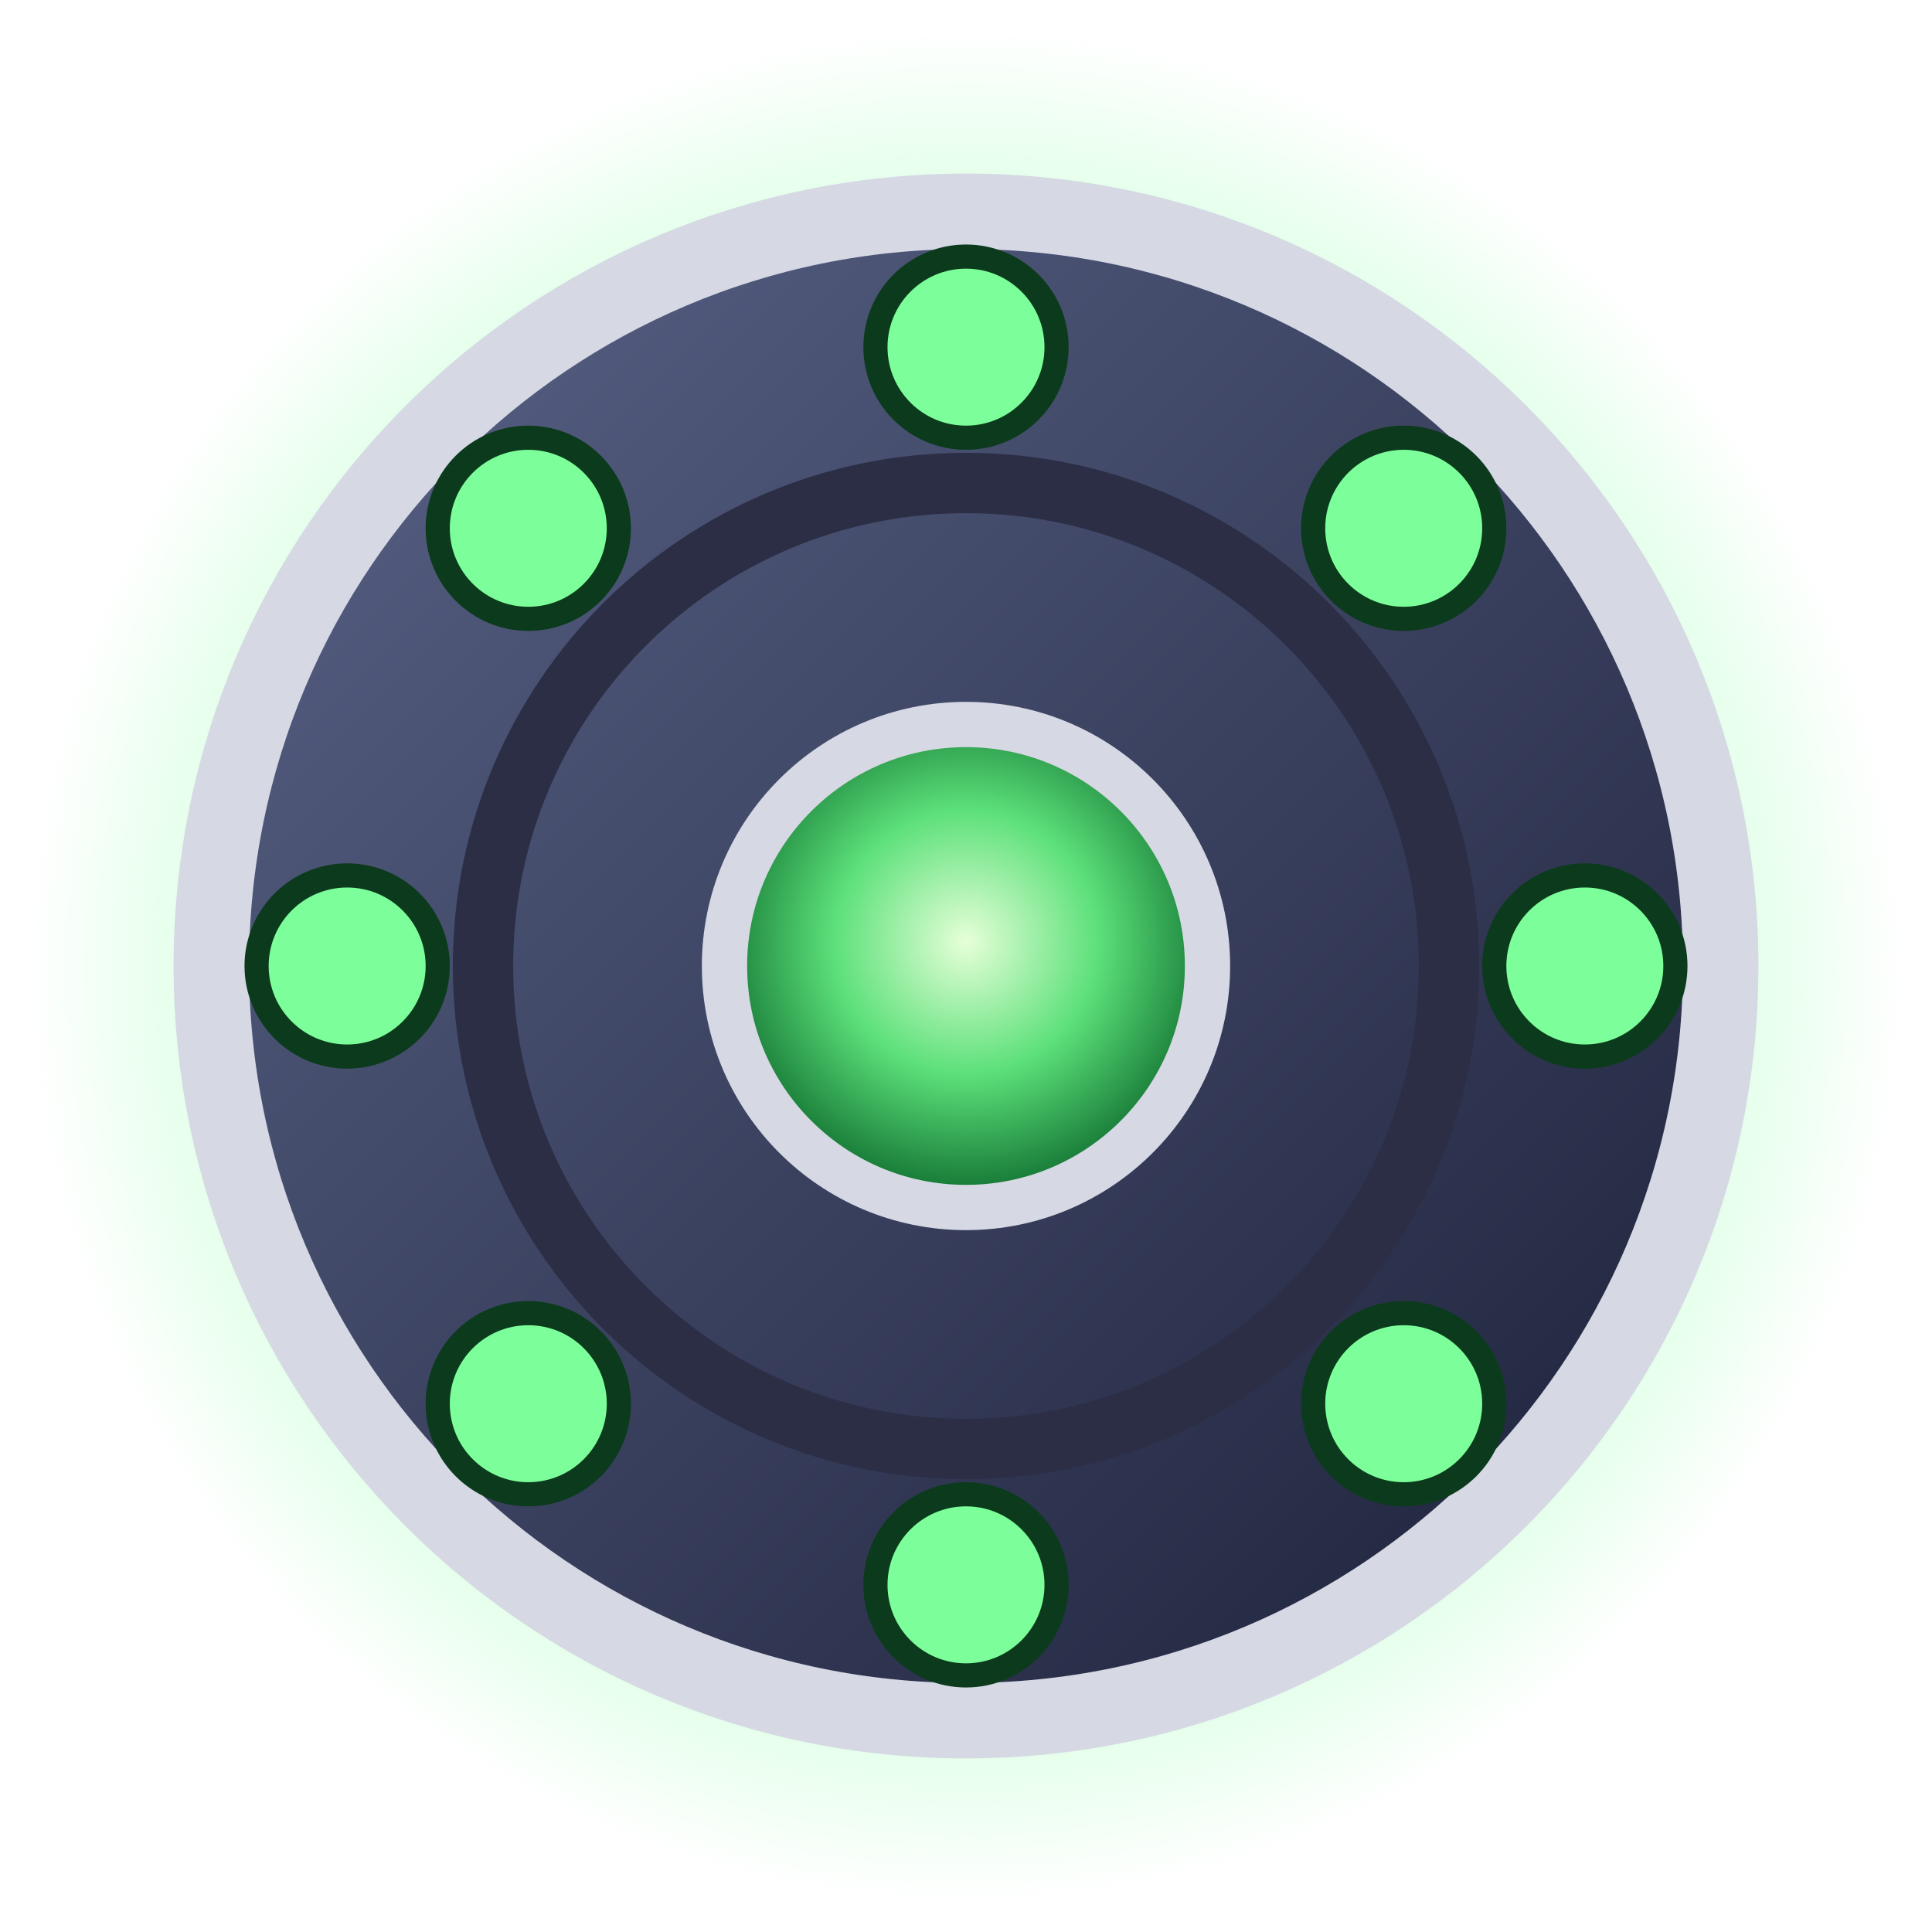
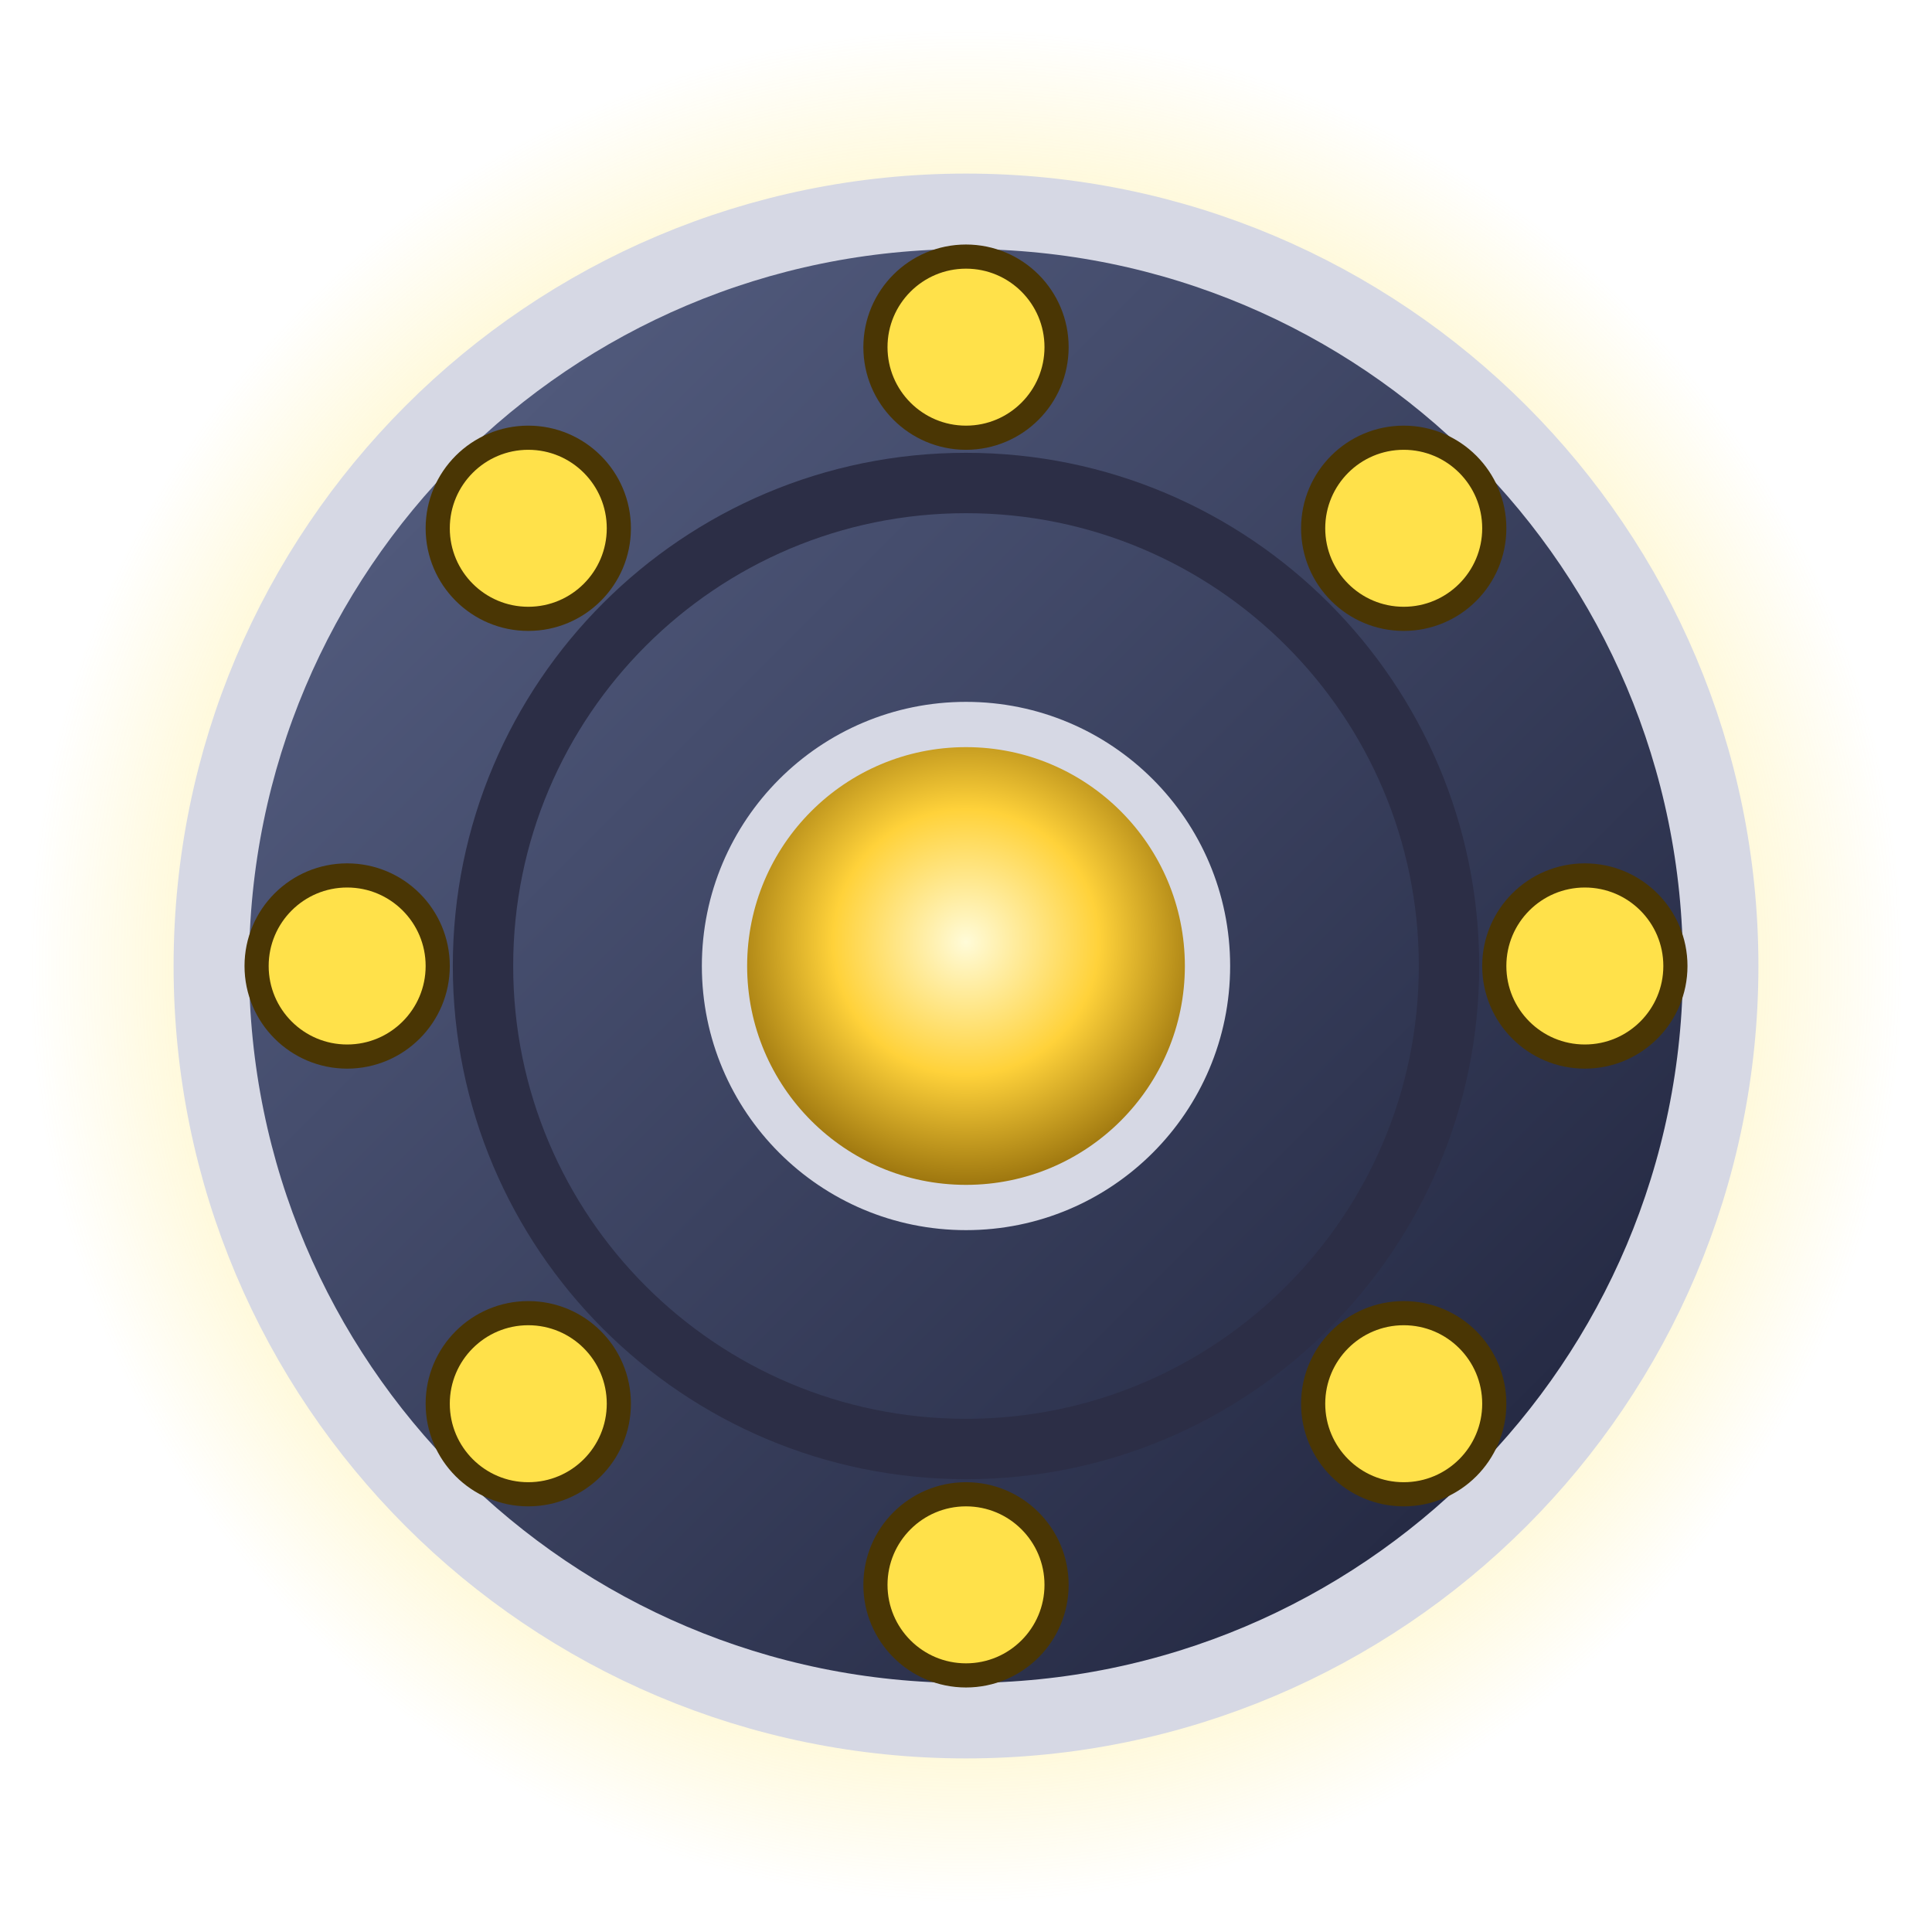
<svg xmlns="http://www.w3.org/2000/svg" viewBox="0 0 64 64" width="64" height="64">
  <defs>
    <radialGradient id="glow" cx="50%" cy="50%" r="50%">
-       <stop offset="0.55" stop-color="#7cff9a" stop-opacity="0.55" />
-       <stop offset="1" stop-color="#7cff9a" stop-opacity="0" />
+       <stop offset="0.55" stop-color="#ffe14a" stop-opacity="0.55" />
+       <stop offset="1" stop-color="#ffe14a" stop-opacity="0" />
    </radialGradient>
    <linearGradient id="plate" x1="0" y1="0" x2="1" y2="1">
      <stop offset="0" stop-color="#5a6488" />
      <stop offset="1" stop-color="#1c2038" />
    </linearGradient>
    <radialGradient id="core" cx="50%" cy="45%" r="55%">
-       <stop offset="0" stop-color="#e6ffd8" />
-       <stop offset="0.5" stop-color="#5ce07a" />
-       <stop offset="1" stop-color="#0c6a2c" />
+       <stop offset="0" stop-color="#fffbd8" />
+       <stop offset="0.5" stop-color="#ffd23a" />
+       <stop offset="1" stop-color="#8a6406" />
    </radialGradient>
  </defs>
  <circle cx="32" cy="32" r="31" fill="url(#glow)" />
  <circle cx="32" cy="32" r="25" fill="url(#plate)" stroke="#d6d8e4" stroke-width="2.5" />
  <circle cx="32" cy="32" r="16" fill="none" stroke="#2c2e46" stroke-width="2" />
-   <g fill="#7cff9a" stroke="#0c3a1c" stroke-width="0.8">
+   <g fill="#ffe14a" stroke="#4a3604" stroke-width="0.8">
    <circle cx="32" cy="11.5" r="3" />
    <circle cx="46.5" cy="17.5" r="3" />
    <circle cx="52.5" cy="32" r="3" />
    <circle cx="46.5" cy="46.5" r="3" />
    <circle cx="32" cy="52.5" r="3" />
    <circle cx="17.5" cy="46.5" r="3" />
    <circle cx="11.5" cy="32" r="3" />
    <circle cx="17.5" cy="17.5" r="3" />
  </g>
  <circle cx="32" cy="32" r="8" fill="url(#core)" stroke="#d6d8e4" stroke-width="1.5" />
</svg>
